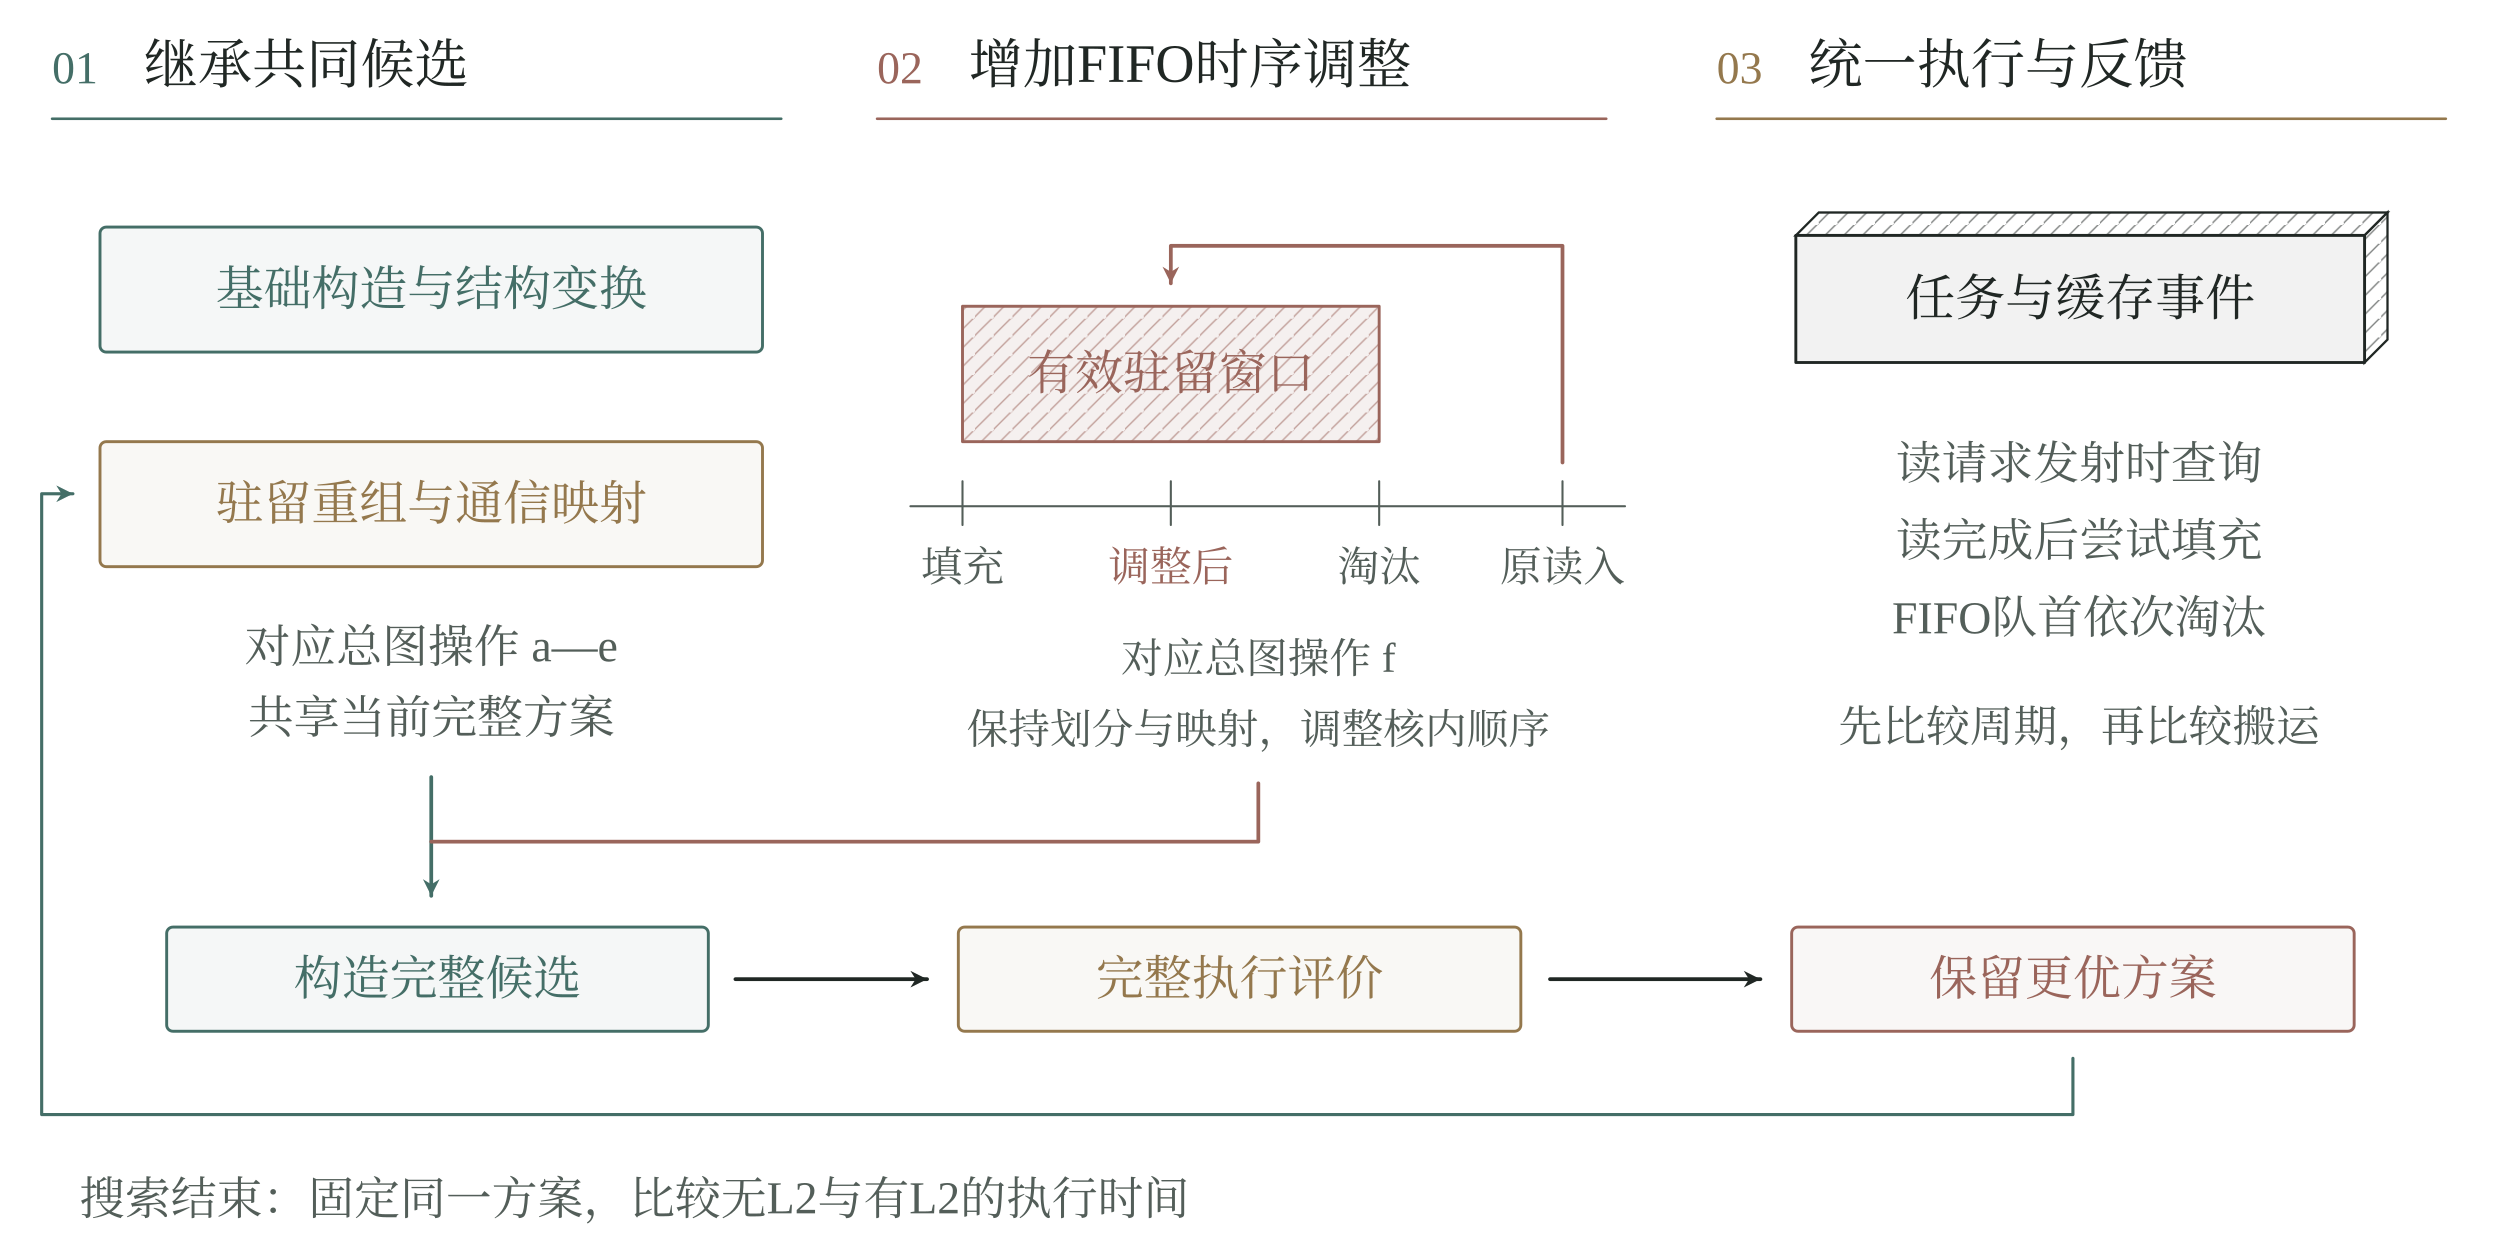
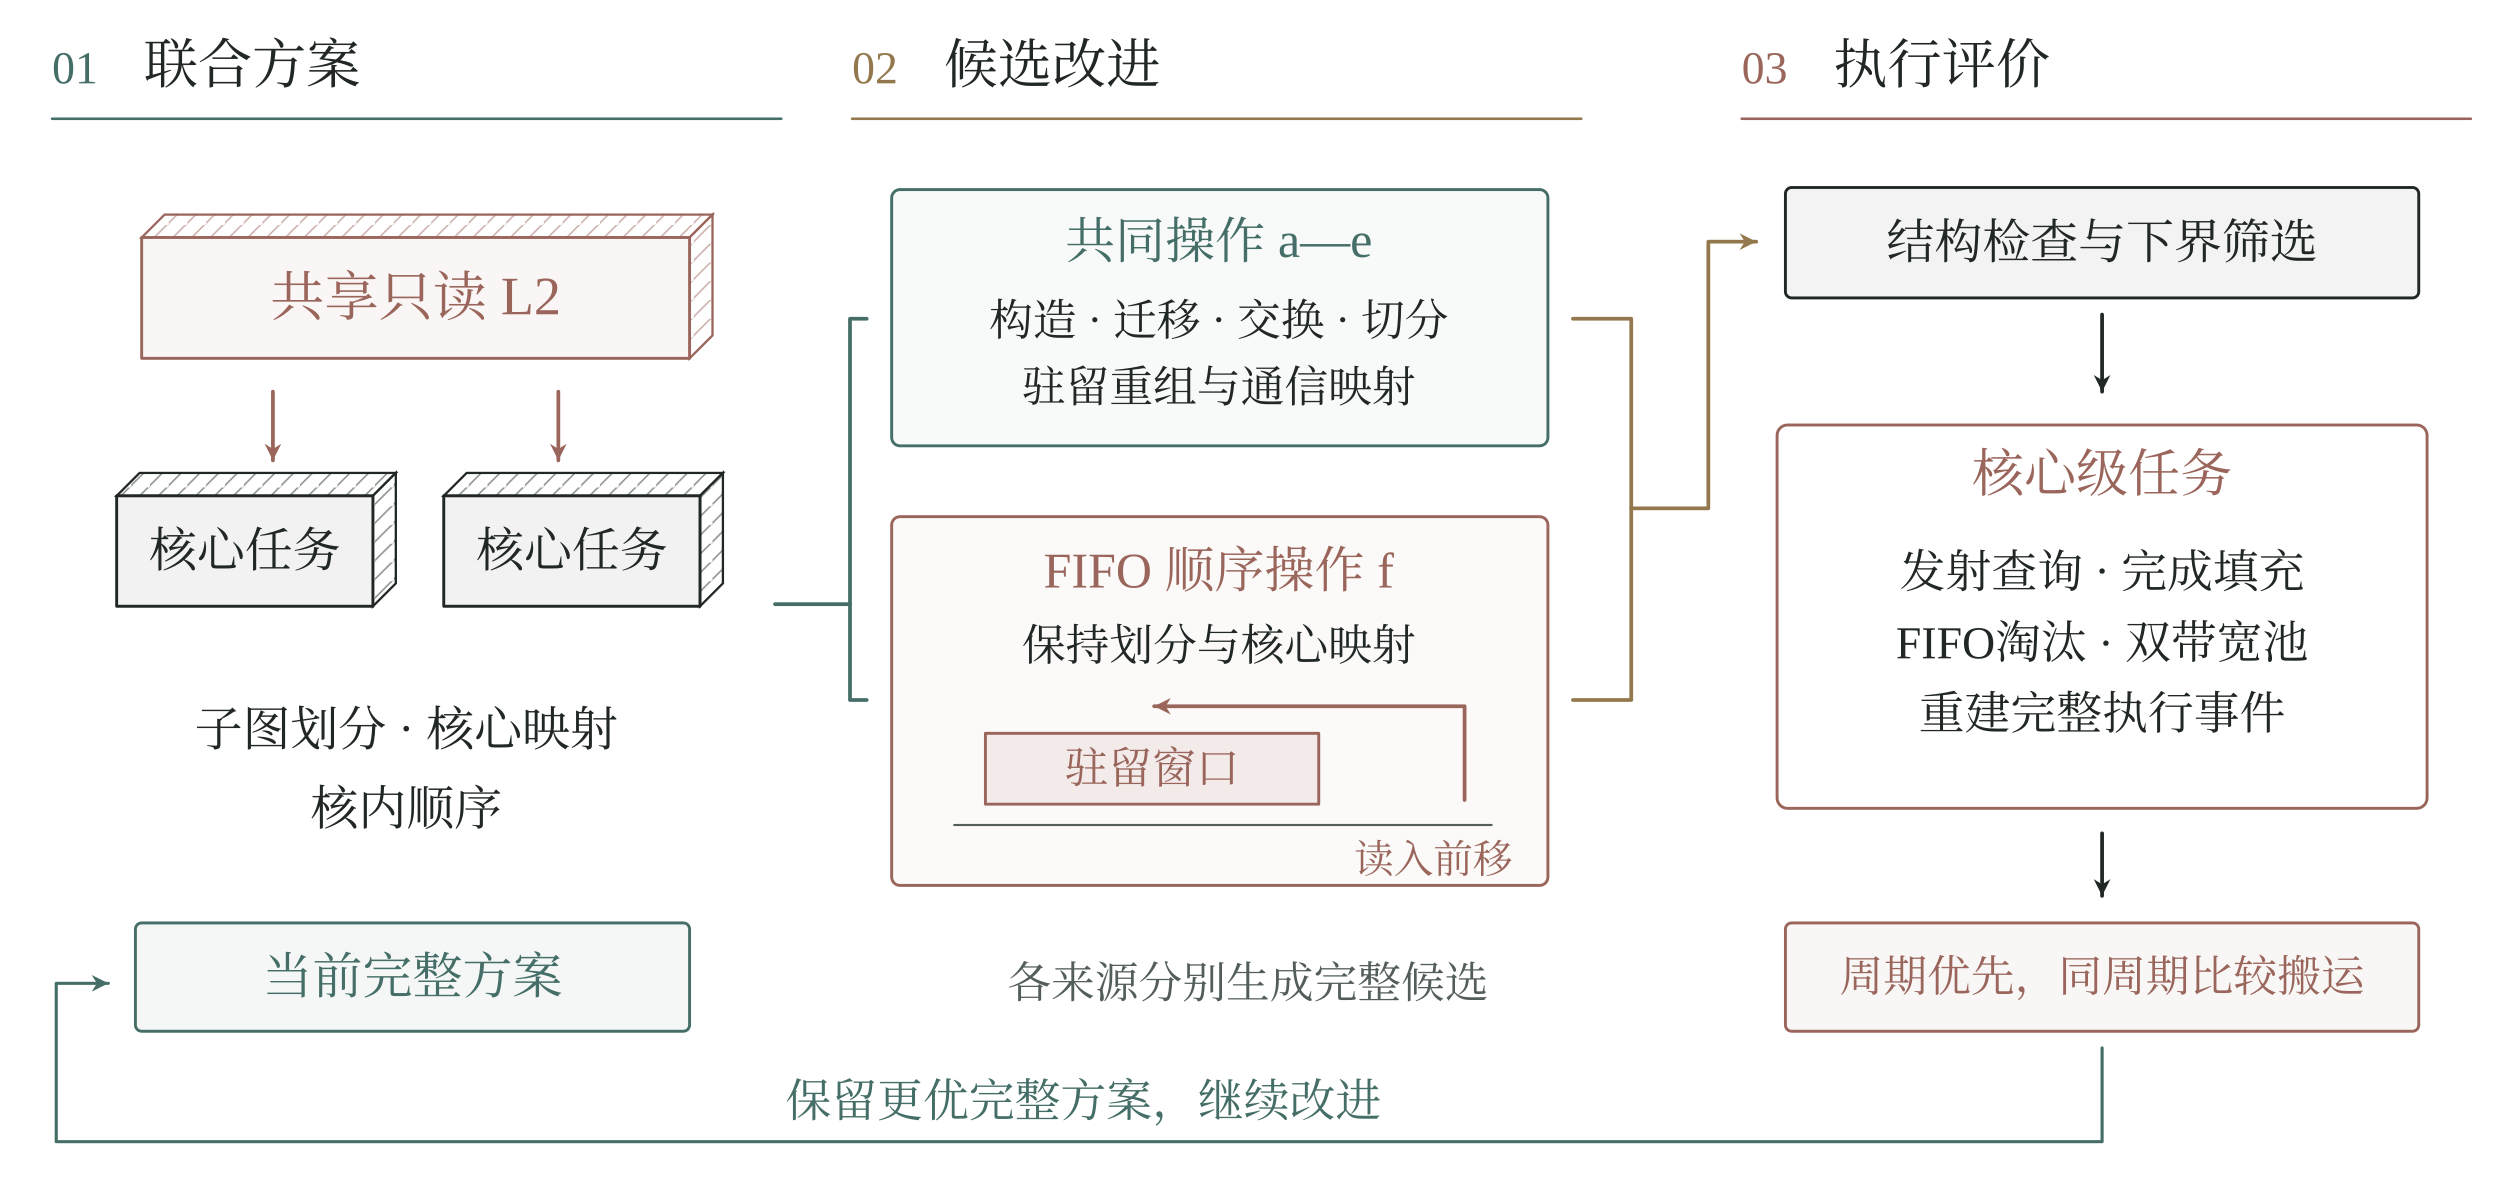
- <svg xmlns="http://www.w3.org/2000/svg" viewBox="0 0 1200 600" width="162mm" height="81mm">
+ <svg xmlns="http://www.w3.org/2000/svg" viewBox="0 0 1200 575" width="162mm" height="77.625mm">
  <defs>
    <style>text {font-family:'Times New Roman','SimSun','Noto Serif CJK SC',serif;fill:#202724;} .label {font-size:23px;} path,line,polyline,rect,ellipse {stroke-linecap:round;stroke-linejoin:round;}</style>
    <marker id="arrow-ink" viewBox="0 0 10 10" refX="9" refY="5" markerWidth="10" markerHeight="10" orient="auto" markerUnits="userSpaceOnUse">
      <path d="M1,1 L9,5 L1,9 L3.5,5 Z" fill="#202724" stroke="none" />
    </marker>
    <pattern id="hatch-ink" patternUnits="userSpaceOnUse" width="9" height="9">
      <path d="M-1,9 L9,-1 M8,10 L10,8" fill="none" stroke="#202724" stroke-width=".7" opacity=".55" />
    </pattern>
    <marker id="arrow-s" viewBox="0 0 10 10" refX="9" refY="5" markerWidth="10" markerHeight="10" orient="auto" markerUnits="userSpaceOnUse">
      <path d="M1,1 L9,5 L1,9 L3.5,5 Z" fill="#446E67" stroke="none" />
    </marker>
    <pattern id="hatch-s" patternUnits="userSpaceOnUse" width="9" height="9">
      <path d="M-1,9 L9,-1 M8,10 L10,8" fill="none" stroke="#446E67" stroke-width=".7" opacity=".55" />
    </pattern>
    <marker id="arrow-m" viewBox="0 0 10 10" refX="9" refY="5" markerWidth="10" markerHeight="10" orient="auto" markerUnits="userSpaceOnUse">
      <path d="M1,1 L9,5 L1,9 L3.5,5 Z" fill="#94784D" stroke="none" />
    </marker>
    <pattern id="hatch-m" patternUnits="userSpaceOnUse" width="9" height="9">
      <path d="M-1,9 L9,-1 M8,10 L10,8" fill="none" stroke="#94784D" stroke-width=".7" opacity=".55" />
    </pattern>
    <marker id="arrow-f" viewBox="0 0 10 10" refX="9" refY="5" markerWidth="10" markerHeight="10" orient="auto" markerUnits="userSpaceOnUse">
      <path d="M1,1 L9,5 L1,9 L3.5,5 Z" fill="#9A655B" stroke="none" />
    </marker>
    <pattern id="hatch-f" patternUnits="userSpaceOnUse" width="9" height="9">
      <path d="M-1,9 L9,-1 M8,10 L10,8" fill="none" stroke="#9A655B" stroke-width=".7" opacity=".55" />
    </pattern>
  </defs>
-   <rect x="0" y="0" width="1200" height="600" fill="white" stroke="none" />
+   <rect x="0" y="0" width="1200" height="575" fill="white" stroke="none" />
  <text x="25" y="40" font-size="22" fill="#446E67" text-anchor="start" id="q3_overview-label-1" style="fill:#446E67">01</text>
-   <text x="69" y="40" font-size="26" fill="#202724" text-anchor="start" id="q3_overview-label-2" style="fill:#202724">继承共同候选</text>
+   <text x="69" y="40" font-size="26" fill="#202724" text-anchor="start" id="q3_overview-label-2" style="fill:#202724">联合方案</text>
  <line x1="25" y1="57" x2="375" y2="57" stroke="#446E67" stroke-width="1.25" />
-   <text x="421" y="40" font-size="22" fill="#9A655B" text-anchor="start" id="q3_overview-label-3" style="fill:#9A655B">02</text>
-   <text x="465" y="40" font-size="26" fill="#202724" text-anchor="start" id="q3_overview-label-4" style="fill:#202724">增加FIFO时序调整</text>
-   <line x1="421" y1="57" x2="771" y2="57" stroke="#9A655B" stroke-width="1.25" />
-   <text x="824" y="40" font-size="22" fill="#94784D" text-anchor="start" id="q3_overview-label-5" style="fill:#94784D">03</text>
-   <text x="868" y="40" font-size="26" fill="#202724" text-anchor="start" id="q3_overview-label-6" style="fill:#202724">统一执行与反馈</text>
-   <line x1="824" y1="57" x2="1174" y2="57" stroke="#94784D" stroke-width="1.25" />
-   <rect x="48" y="109" width="318" height="60" fill="#f5f7f7" stroke="#446E67" stroke-width="1.4" rx="3" />
-   <text x="207.0" y="146.59" font-size="23" fill="#446E67" text-anchor="middle" id="q3_overview-label-7" style="fill:#446E67">基础构造与结构变换</text>
-   <rect x="48" y="212" width="318" height="60" fill="#f9f8f5" stroke="#94784D" stroke-width="1.4" rx="3" />
-   <text x="207.0" y="249.59" font-size="23" fill="#94784D" text-anchor="middle" id="q3_overview-label-8" style="fill:#94784D">驻留重组与通信映射</text>
-   <text x="207" y="318" font-size="22" fill="#535E59" text-anchor="middle" id="q3_overview-label-9" style="fill:#535E59">对应总图操作 a—e</text>
-   <text x="207" y="352" font-size="22" fill="#535E59" text-anchor="middle" id="q3_overview-label-10" style="fill:#535E59">共享当前完整方案</text>
-   <rect x="462" y="147" width="200" height="65" fill="#f5f0ef" stroke="#9A655B" stroke-width="1.4" rx="0" />
-   <rect x="462" y="147" width="200" height="65" fill="url(#hatch-f)" stroke="none" />
-   <text x="562" y="187" font-size="23" fill="#9A655B" text-anchor="middle" id="q3_overview-label-11" style="fill:#9A655B">有效驻留窗口</text>
-   <line x1="437" y1="243" x2="780" y2="243" stroke="#535E59" stroke-width="1" />
-   <line x1="462" y1="231" x2="462" y2="252" stroke="#535E59" stroke-width="1" />
-   <text x="462" y="279" font-size="20" fill="#535E59" text-anchor="middle" id="q3_overview-label-12" style="fill:#535E59">填充</text>
-   <line x1="562" y1="231" x2="562" y2="252" stroke="#535E59" stroke-width="1" />
-   <text x="562" y="279" font-size="20" fill="#9A655B" text-anchor="middle" id="q3_overview-label-13" style="fill:#9A655B">调整后</text>
-   <line x1="662" y1="231" x2="662" y2="252" stroke="#535E59" stroke-width="1" />
-   <text x="662" y="279" font-size="20" fill="#535E59" text-anchor="middle" id="q3_overview-label-14" style="fill:#535E59">淘汰</text>
-   <line x1="750" y1="231" x2="750" y2="252" stroke="#535E59" stroke-width="1" />
-   <text x="750" y="279" font-size="20" fill="#535E59" text-anchor="middle" id="q3_overview-label-15" style="fill:#535E59">原读入</text>
-   <path d="M750,222 L750,118 L562,118 L562,136" fill="none" stroke="#9A655B" stroke-width="1.8" marker-end="url(#arrow-f)" />
-   <text x="604" y="323" font-size="20" fill="#535E59" text-anchor="middle" id="q3_overview-label-16" style="fill:#535E59">对应总图操作 f</text>
-   <text x="604" y="357" font-size="20" fill="#535E59" text-anchor="middle" id="q3_overview-label-17" style="fill:#535E59">保持划分与映射，调整核内顺序</text>
-   <polygon points="862,113 873,102 1146,102 1135,113" fill="white" stroke="#202724" stroke-width="1.1" />
-   <polygon points="862,113 873,102 1146,102 1135,113" fill="url(#hatch-ink)" stroke="none" />
-   <polygon points="1135,113 1146,102 1146,163 1135,174" fill="white" stroke="#202724" stroke-width="1.1" />
-   <polygon points="1135,113 1146,102 1146,163 1135,174" fill="url(#hatch-ink)" stroke="none" />
-   <rect x="862" y="113" width="273" height="61" fill="#f2f2f2" stroke="#202724" stroke-width="1.4" rx="0" />
-   <text x="998.5" y="151.42" font-size="24" fill="#202724" text-anchor="middle" id="q3_overview-label-18" style="fill:#202724">任务与缓存事件</text>
-   <text x="998" y="230" font-size="22" fill="#535E59" text-anchor="middle" id="q3_overview-label-19" style="fill:#535E59">读请求发射时查询</text>
-   <text x="998" y="267" font-size="22" fill="#535E59" text-anchor="middle" id="q3_overview-label-20" style="fill:#535E59">读完成后尝试填充</text>
-   <text x="998" y="304" font-size="22" fill="#535E59" text-anchor="middle" id="q3_overview-label-21" style="fill:#535E59">FIFO队首依次淘汰</text>
-   <text x="998" y="356" font-size="21" fill="#535E59" text-anchor="middle" id="q3_overview-label-22" style="fill:#535E59">先比较周期，再比较搬运</text>
-   <path d="M207,373 L207,430" fill="none" stroke="#446E67" stroke-width="1.8" marker-end="url(#arrow-s)" />
-   <path d="M604,376 L604,404 L207,404" fill="none" stroke="#9A655B" stroke-width="1.8" />
-   <rect x="80" y="445" width="260" height="50" fill="#f5f7f7" stroke="#446E67" stroke-width="1.4" rx="3" />
-   <text x="210.0" y="477.59" font-size="23" fill="#446E67" text-anchor="middle" id="q3_overview-label-23" style="fill:#446E67">构造完整候选</text>
-   <rect x="460" y="445" width="270" height="50" fill="#f9f8f5" stroke="#94784D" stroke-width="1.4" rx="3" />
-   <text x="595.0" y="477.59" font-size="23" fill="#94784D" text-anchor="middle" id="q3_overview-label-24" style="fill:#94784D">完整执行评价</text>
-   <rect x="860" y="445" width="270" height="50" fill="#f9f7f6" stroke="#9A655B" stroke-width="1.4" rx="3" />
-   <text x="995.0" y="477.59" font-size="23" fill="#9A655B" text-anchor="middle" id="q3_overview-label-25" style="fill:#9A655B">保留更优方案</text>
-   <path d="M353,470 L445,470" fill="none" stroke="#202724" stroke-width="1.8" marker-end="url(#arrow-ink)" />
-   <path d="M744,470 L845,470" fill="none" stroke="#202724" stroke-width="1.8" marker-end="url(#arrow-ink)" />
-   <path d="M995,508 L995,535 L20,535 L20,237 L35,237" fill="none" stroke="#446E67" stroke-width="1.5" marker-end="url(#arrow-s)" />
-   <text x="38" y="583" font-size="22" fill="#535E59" text-anchor="start" id="q3_overview-label-26" style="fill:#535E59">搜索结束：固定同一方案，比较无L2与有L2的执行时间</text>
+   <text x="409" y="40" font-size="22" fill="#94784D" text-anchor="start" id="q3_overview-label-3" style="fill:#94784D">02</text>
+   <text x="453" y="40" font-size="26" fill="#202724" text-anchor="start" id="q3_overview-label-4" style="fill:#202724">候选改进</text>
+   <line x1="409" y1="57" x2="759" y2="57" stroke="#94784D" stroke-width="1.25" />
+   <text x="836" y="40" font-size="22" fill="#9A655B" text-anchor="start" id="q3_overview-label-5" style="fill:#9A655B">03</text>
+   <text x="880" y="40" font-size="26" fill="#202724" text-anchor="start" id="q3_overview-label-6" style="fill:#202724">执行评价</text>
+   <line x1="836" y1="57" x2="1186" y2="57" stroke="#9A655B" stroke-width="1.25" />
+   <rect x="857" y="90" width="304" height="53" fill="#f3f3f3" stroke="#202724" stroke-width="1.4" rx="3" />
+   <text x="1009.0" y="124.09" font-size="23" fill="#202724" text-anchor="middle" id="q3_overview-label-7" style="fill:#202724">结构检查与下界筛选</text>
+   <path d="M1009,151 L1009,188" fill="none" stroke="#202724" stroke-width="1.8" marker-end="url(#arrow-ink)" />
+   <rect x="853" y="204" width="312" height="184" fill="none" stroke="#9A655B" stroke-width="1.4" rx="5" />
+   <text x="1009" y="236" font-size="25" fill="#9A655B" text-anchor="middle" id="q3_overview-label-8" style="fill:#9A655B">核心级任务</text>
+   <text x="1009" y="282" font-size="22" fill="#202724" text-anchor="middle" id="q3_overview-label-9" style="fill:#202724">发射查询 · 完成填充</text>
+   <text x="1009" y="316" font-size="22" fill="#202724" text-anchor="middle" id="q3_overview-label-10" style="fill:#202724">FIFO淘汰 · 双带宽池</text>
+   <text x="1009" y="350" font-size="22" fill="#202724" text-anchor="middle" id="q3_overview-label-11" style="fill:#202724">重建完整执行事件</text>
+   <path d="M1009,400 L1009,430" fill="none" stroke="#202724" stroke-width="1.8" marker-end="url(#arrow-ink)" />
+   <rect x="857" y="443" width="304" height="52" fill="#f9f7f6" stroke="#9A655B" stroke-width="1.4" rx="3" />
+   <text x="1009.0" y="475.93" font-size="21" fill="#9A655B" text-anchor="middle" id="q3_overview-label-12" style="fill:#9A655B">周期优先，同周期比较搬运</text>
+   <path d="M1009,503 L1009,548 L27,548 L27,472 L52,472" fill="none" stroke="#446E67" stroke-width="1.5" marker-end="url(#arrow-s)" />
+   <text x="520" y="536" font-size="22" fill="#446E67" text-anchor="middle" id="q3_overview-label-13" style="fill:#446E67">保留更优完整方案，继续改进</text>
+   <polygon points="68,114 79,103 342,103 331,114" fill="white" stroke="#9A655B" stroke-width="1.1" />
+   <polygon points="68,114 79,103 342,103 331,114" fill="url(#hatch-f)" stroke="none" />
+   <polygon points="331,114 342,103 342,161 331,172" fill="white" stroke="#9A655B" stroke-width="1.1" />
+   <polygon points="331,114 342,103 342,161 331,172" fill="url(#hatch-f)" stroke="none" />
+   <rect x="68" y="114" width="263" height="58" fill="#f9f6f5" stroke="#9A655B" stroke-width="1.4" rx="0" />
+   <text x="199.5" y="151.58" font-size="26" fill="#9A655B" text-anchor="middle" id="q3_overview-label-14" style="fill:#9A655B">共享只读 L2</text>
+   <path d="M131,188 L131,221" fill="none" stroke="#9A655B" stroke-width="1.8" marker-end="url(#arrow-f)" />
+   <path d="M268,188 L268,221" fill="none" stroke="#9A655B" stroke-width="1.8" marker-end="url(#arrow-f)" />
+   <polygon points="56,238 67,227 190,227 179,238" fill="white" stroke="#202724" stroke-width="1.1" />
+   <polygon points="56,238 67,227 190,227 179,238" fill="url(#hatch-ink)" stroke="none" />
+   <polygon points="179,238 190,227 190,280 179,291" fill="white" stroke="#202724" stroke-width="1.1" />
+   <polygon points="179,238 190,227 190,280 179,291" fill="url(#hatch-ink)" stroke="none" />
+   <rect x="56" y="238" width="123" height="53" fill="#f2f2f2" stroke="#202724" stroke-width="1.4" rx="0" />
+   <text x="117.5" y="272.09" font-size="23" fill="#202724" text-anchor="middle" id="q3_overview-label-15" style="fill:#202724">核心任务</text>
+   <polygon points="213,238 224,227 347,227 336,238" fill="white" stroke="#202724" stroke-width="1.1" />
+   <polygon points="213,238 224,227 347,227 336,238" fill="url(#hatch-ink)" stroke="none" />
+   <polygon points="336,238 347,227 347,280 336,291" fill="white" stroke="#202724" stroke-width="1.1" />
+   <polygon points="336,238 347,227 347,280 336,291" fill="url(#hatch-ink)" stroke="none" />
+   <rect x="213" y="238" width="123" height="53" fill="#f2f2f2" stroke="#202724" stroke-width="1.4" rx="0" />
+   <text x="274.5" y="272.09" font-size="23" fill="#202724" text-anchor="middle" id="q3_overview-label-16" style="fill:#202724">核心任务</text>
+   <text x="195" y="358" font-size="23" fill="#202724" text-anchor="middle" id="q3_overview-label-17" style="fill:#202724">子图划分 · 核心映射</text>
+   <text x="195" y="396" font-size="23" fill="#202724" text-anchor="middle" id="q3_overview-label-18" style="fill:#202724">核内顺序</text>
+   <rect x="65" y="443" width="266" height="52" fill="#f5f7f7" stroke="#446E67" stroke-width="1.4" rx="3" />
+   <text x="198.0" y="476.92" font-size="24" fill="#446E67" text-anchor="middle" id="q3_overview-label-19" style="fill:#446E67">当前完整方案</text>
+   <rect x="428" y="91" width="315" height="123" fill="#f8fafa" stroke="#446E67" stroke-width="1.4" rx="4" />
+   <text x="585" y="124" font-size="24" fill="#446E67" text-anchor="middle" id="q3_overview-label-20" style="fill:#446E67">共同操作 a—e</text>
+   <text x="585" y="161" font-size="21" fill="#202724" text-anchor="middle" id="q3_overview-label-21" style="fill:#202724">构造 · 迁移 · 交换 · 切分</text>
+   <text x="585" y="193" font-size="21" fill="#202724" text-anchor="middle" id="q3_overview-label-22" style="fill:#202724">驻留重组与通信映射</text>
+   <rect x="428" y="248" width="315" height="177" fill="#fbfaf9" stroke="#9A655B" stroke-width="1.4" rx="4" />
+   <text x="585" y="282" font-size="24" fill="#9A655B" text-anchor="middle" id="q3_overview-label-23" style="fill:#9A655B">FIFO 顺序操作 f</text>
+   <text x="585" y="317" font-size="21" fill="#202724" text-anchor="middle" id="q3_overview-label-24" style="fill:#202724">保持划分与核心映射</text>
+   <rect x="473" y="352" width="160" height="34" fill="#f2ebea" stroke="#9A655B" stroke-width="1.4" rx="0" />
+   <text x="553" y="376" font-size="21" fill="#9A655B" text-anchor="middle" id="q3_overview-label-25" style="fill:#9A655B">驻留窗口</text>
+   <line x1="458" y1="396" x2="716" y2="396" stroke="#535E59" stroke-width="1" />
+   <path d="M703,384 L703,339 L554,339" fill="none" stroke="#9A655B" stroke-width="1.8" marker-end="url(#arrow-f)" />
+   <text x="688" y="419" font-size="19" fill="#9A655B" text-anchor="middle" id="q3_overview-label-26" style="fill:#9A655B">读入前移</text>
+   <path d="M755,153 L783,153 L783,336 L755,336" fill="none" stroke="#94784D" stroke-width="1.8" />
+   <path d="M372,290 L408,290" fill="none" stroke="#446E67" stroke-width="1.8" />
+   <path d="M416,153 L408,153 L408,336 L416,336" fill="none" stroke="#446E67" stroke-width="1.8" />
+   <path d="M783,244 L820,244 L820,116 L843,116" fill="none" stroke="#94784D" stroke-width="1.8" marker-end="url(#arrow-m)" />
+   <text x="599" y="479" font-size="21" fill="#535E59" text-anchor="middle" id="q3_overview-label-27" style="fill:#535E59">各来源分别生成完整候选</text>
</svg>
